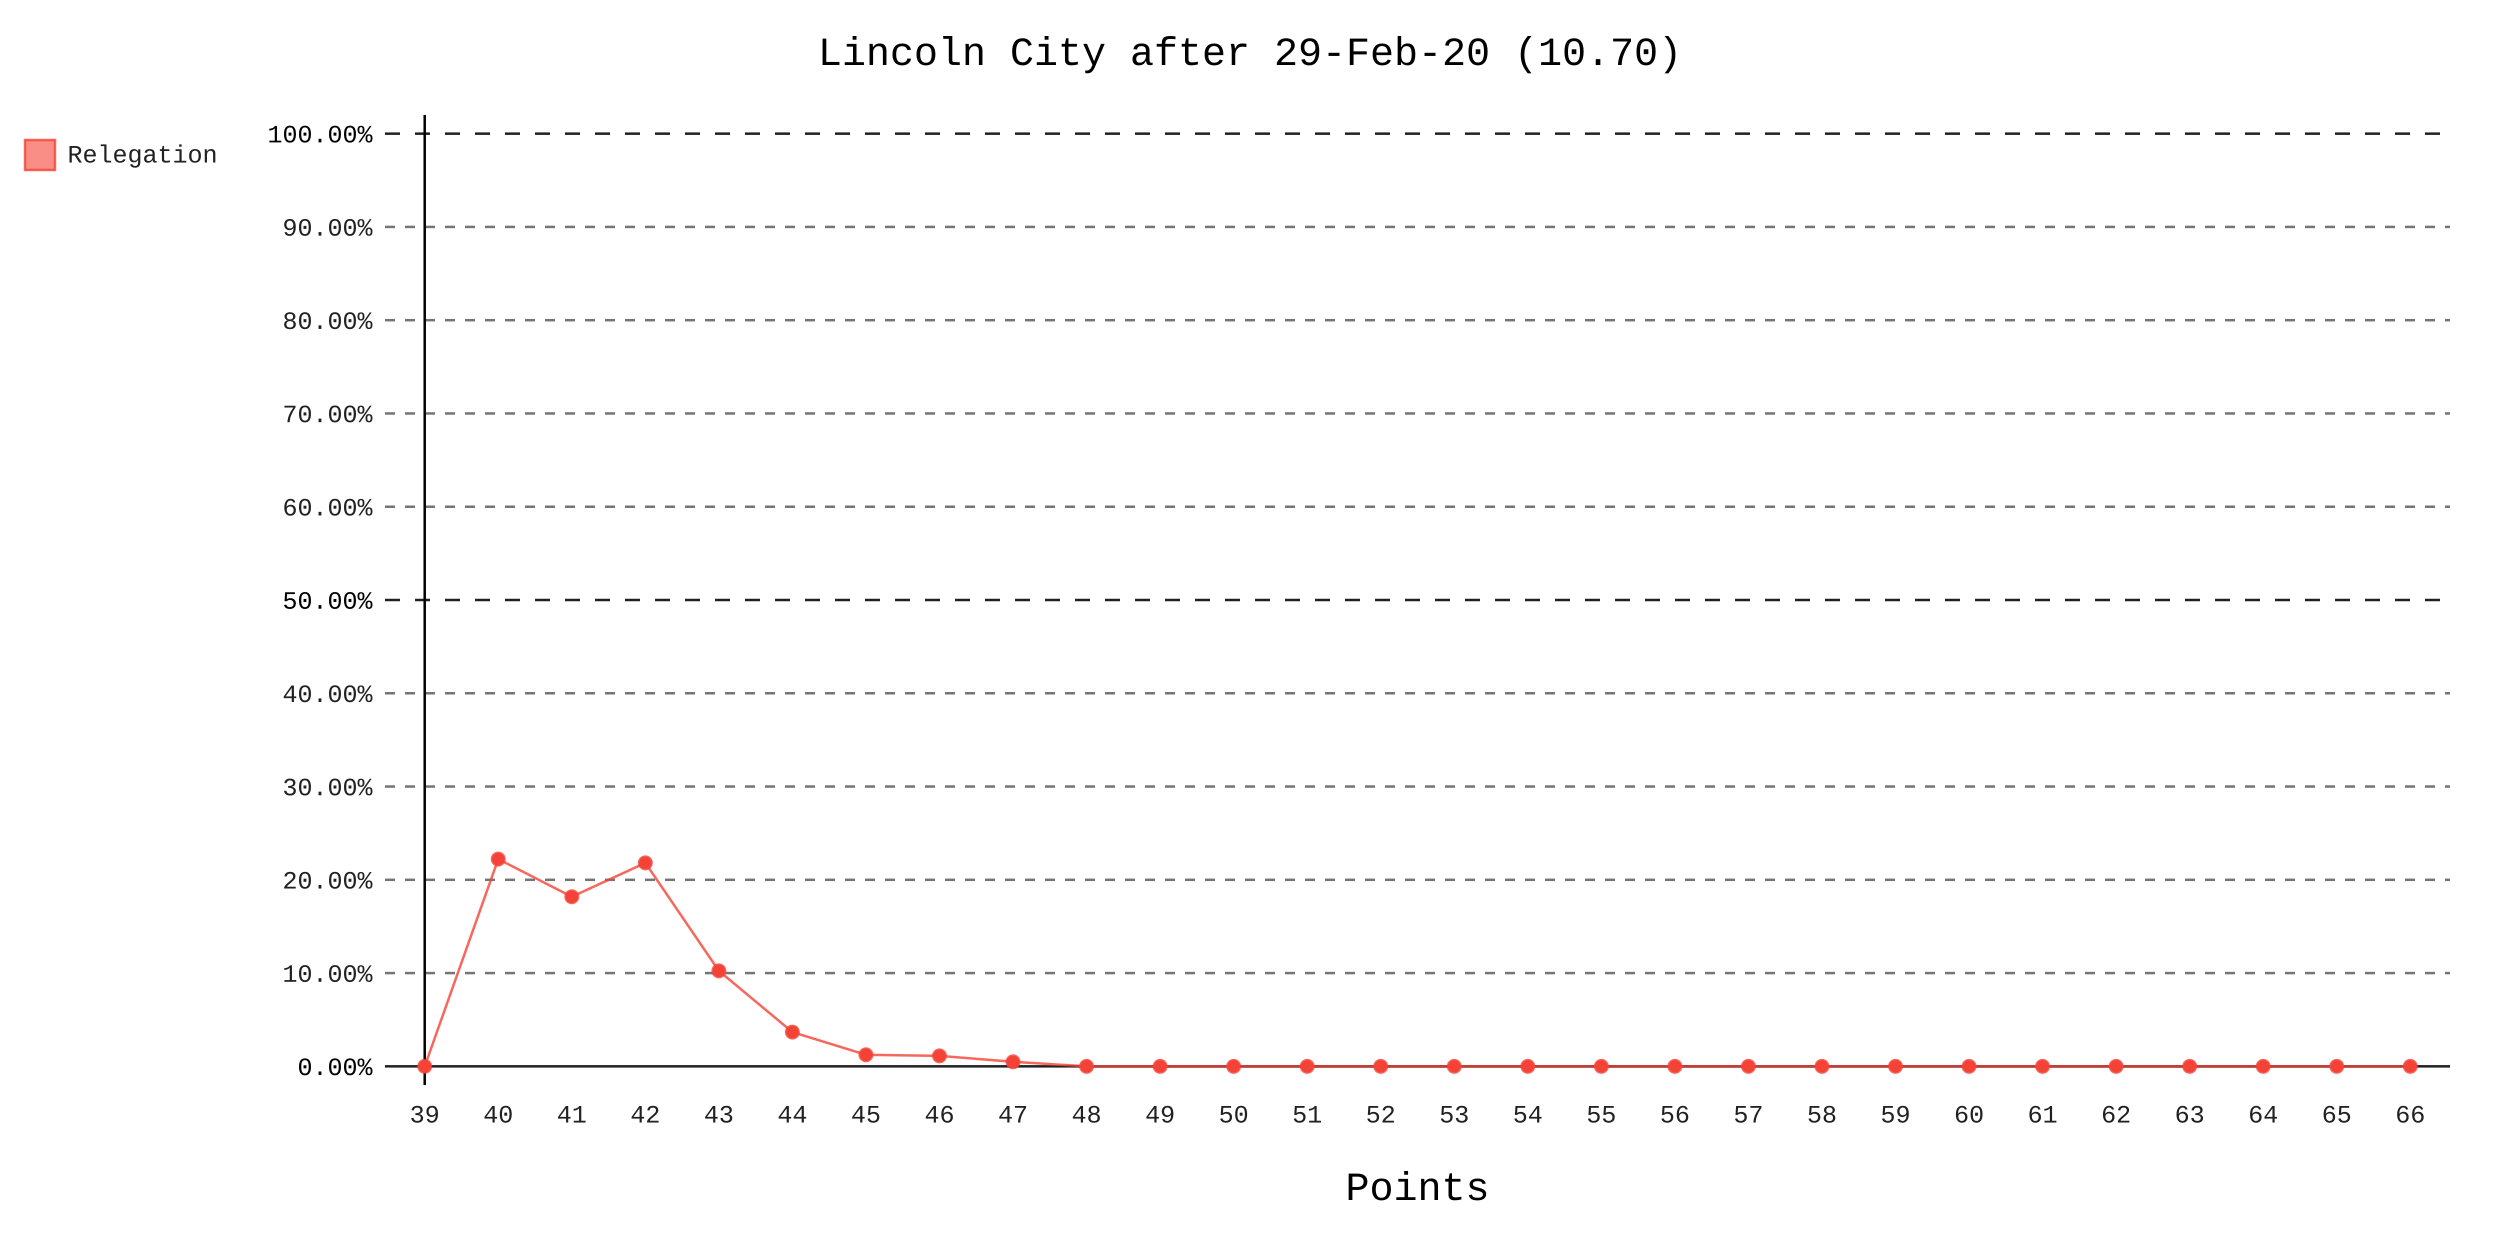
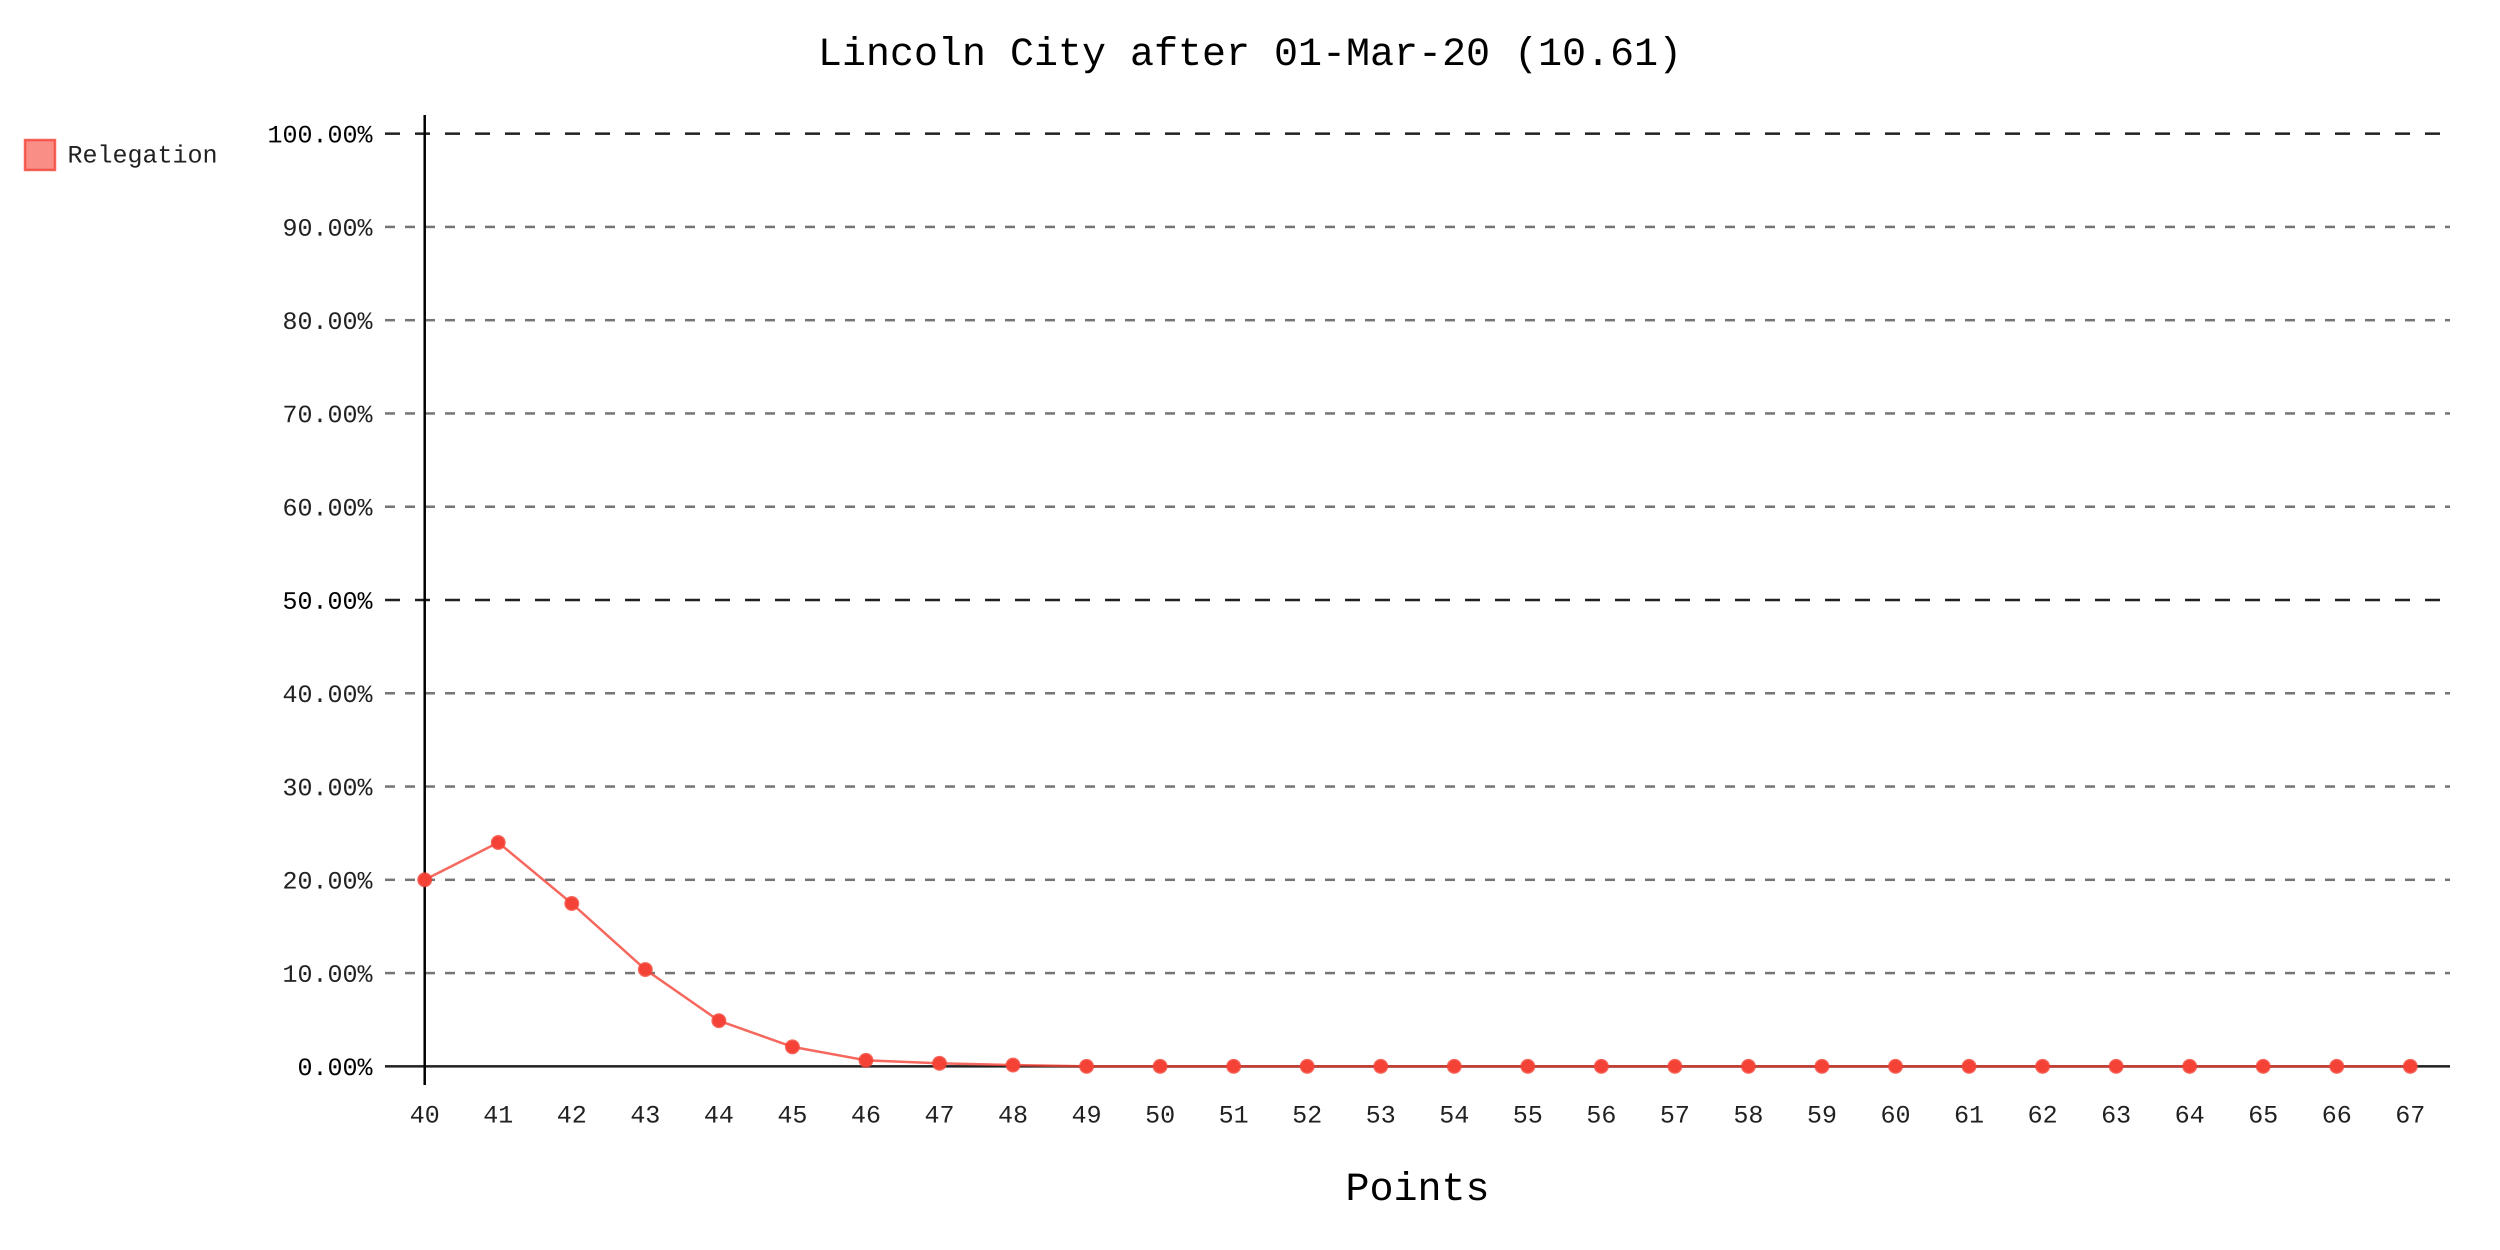
- <svg xmlns="http://www.w3.org/2000/svg" class="pygal-chart" id="chart-ed28b330-b6d5-4563-8c81-0e28d12157f9" viewBox="0 0 1000 500">
+ <svg xmlns="http://www.w3.org/2000/svg" class="pygal-chart" id="chart-3a2a726c-49b6-4d47-aa9b-24acd663bfa8" viewBox="0 0 1000 500">
  <defs>
-     <style type="text/css">#chart-ed28b330-b6d5-4563-8c81-0e28d12157f9{-webkit-user-select:none;-webkit-font-smoothing:antialiased;font-family:Consolas,"Liberation Mono",Menlo,Courier,monospace}#chart-ed28b330-b6d5-4563-8c81-0e28d12157f9 .title{font-family:Consolas,"Liberation Mono",Menlo,Courier,monospace;font-size:16px}#chart-ed28b330-b6d5-4563-8c81-0e28d12157f9 .legends .legend text{font-family:Consolas,"Liberation Mono",Menlo,Courier,monospace;font-size:10px}#chart-ed28b330-b6d5-4563-8c81-0e28d12157f9 .axis text{font-family:Consolas,"Liberation Mono",Menlo,Courier,monospace;font-size:10px}#chart-ed28b330-b6d5-4563-8c81-0e28d12157f9 .axis text.major{font-family:Consolas,"Liberation Mono",Menlo,Courier,monospace;font-size:10px}#chart-ed28b330-b6d5-4563-8c81-0e28d12157f9 .text-overlay text.value{font-family:Consolas,"Liberation Mono",Menlo,Courier,monospace;font-size:16px}#chart-ed28b330-b6d5-4563-8c81-0e28d12157f9 .text-overlay text.label{font-family:Consolas,"Liberation Mono",Menlo,Courier,monospace;font-size:10px}#chart-ed28b330-b6d5-4563-8c81-0e28d12157f9 .tooltip{font-family:Consolas,"Liberation Mono",Menlo,Courier,monospace;font-size:14px}#chart-ed28b330-b6d5-4563-8c81-0e28d12157f9 text.no_data{font-family:Consolas,"Liberation Mono",Menlo,Courier,monospace;font-size:64px}
- #chart-ed28b330-b6d5-4563-8c81-0e28d12157f9{background-color:transparent}#chart-ed28b330-b6d5-4563-8c81-0e28d12157f9 path,#chart-ed28b330-b6d5-4563-8c81-0e28d12157f9 line,#chart-ed28b330-b6d5-4563-8c81-0e28d12157f9 rect,#chart-ed28b330-b6d5-4563-8c81-0e28d12157f9 circle{-webkit-transition:400ms ease-in;-moz-transition:400ms ease-in;transition:400ms ease-in}#chart-ed28b330-b6d5-4563-8c81-0e28d12157f9 .graph &gt; .background{fill:transparent}#chart-ed28b330-b6d5-4563-8c81-0e28d12157f9 .plot &gt; .background{fill:transparent}#chart-ed28b330-b6d5-4563-8c81-0e28d12157f9 .graph{fill:rgba(0,0,0,.87)}#chart-ed28b330-b6d5-4563-8c81-0e28d12157f9 text.no_data{fill:rgba(0,0,0,1)}#chart-ed28b330-b6d5-4563-8c81-0e28d12157f9 .title{fill:rgba(0,0,0,1)}#chart-ed28b330-b6d5-4563-8c81-0e28d12157f9 .legends .legend text{fill:rgba(0,0,0,.87)}#chart-ed28b330-b6d5-4563-8c81-0e28d12157f9 .legends .legend:hover text{fill:rgba(0,0,0,1)}#chart-ed28b330-b6d5-4563-8c81-0e28d12157f9 .axis .line{stroke:rgba(0,0,0,1)}#chart-ed28b330-b6d5-4563-8c81-0e28d12157f9 .axis .guide.line{stroke:rgba(0,0,0,.54)}#chart-ed28b330-b6d5-4563-8c81-0e28d12157f9 .axis .major.line{stroke:rgba(0,0,0,.87)}#chart-ed28b330-b6d5-4563-8c81-0e28d12157f9 .axis text.major{fill:rgba(0,0,0,1)}#chart-ed28b330-b6d5-4563-8c81-0e28d12157f9 .axis.y .guides:hover .guide.line,#chart-ed28b330-b6d5-4563-8c81-0e28d12157f9 .line-graph .axis.x .guides:hover .guide.line,#chart-ed28b330-b6d5-4563-8c81-0e28d12157f9 .stackedline-graph .axis.x .guides:hover .guide.line,#chart-ed28b330-b6d5-4563-8c81-0e28d12157f9 .xy-graph .axis.x .guides:hover .guide.line{stroke:rgba(0,0,0,1)}#chart-ed28b330-b6d5-4563-8c81-0e28d12157f9 .axis .guides:hover text{fill:rgba(0,0,0,1)}#chart-ed28b330-b6d5-4563-8c81-0e28d12157f9 .reactive{fill-opacity:.6;stroke-opacity:.8}#chart-ed28b330-b6d5-4563-8c81-0e28d12157f9 .ci{stroke:rgba(0,0,0,.87)}#chart-ed28b330-b6d5-4563-8c81-0e28d12157f9 .reactive.active,#chart-ed28b330-b6d5-4563-8c81-0e28d12157f9 .active .reactive{fill-opacity:.9;stroke-opacity:.9;stroke-width:4}#chart-ed28b330-b6d5-4563-8c81-0e28d12157f9 .ci .reactive.active{stroke-width:1.5}#chart-ed28b330-b6d5-4563-8c81-0e28d12157f9 .series text{fill:rgba(0,0,0,1)}#chart-ed28b330-b6d5-4563-8c81-0e28d12157f9 .tooltip rect{fill:transparent;stroke:rgba(0,0,0,1);-webkit-transition:opacity 400ms ease-in;-moz-transition:opacity 400ms ease-in;transition:opacity 400ms ease-in}#chart-ed28b330-b6d5-4563-8c81-0e28d12157f9 .tooltip .label{fill:rgba(0,0,0,.87)}#chart-ed28b330-b6d5-4563-8c81-0e28d12157f9 .tooltip .label{fill:rgba(0,0,0,.87)}#chart-ed28b330-b6d5-4563-8c81-0e28d12157f9 .tooltip .legend{font-size:.8em;fill:rgba(0,0,0,.54)}#chart-ed28b330-b6d5-4563-8c81-0e28d12157f9 .tooltip .x_label{font-size:.6em;fill:rgba(0,0,0,1)}#chart-ed28b330-b6d5-4563-8c81-0e28d12157f9 .tooltip .xlink{font-size:.5em;text-decoration:underline}#chart-ed28b330-b6d5-4563-8c81-0e28d12157f9 .tooltip .value{font-size:1.5em}#chart-ed28b330-b6d5-4563-8c81-0e28d12157f9 .bound{font-size:.5em}#chart-ed28b330-b6d5-4563-8c81-0e28d12157f9 .max-value{font-size:.75em;fill:rgba(0,0,0,.54)}#chart-ed28b330-b6d5-4563-8c81-0e28d12157f9 .map-element{fill:transparent;stroke:rgba(0,0,0,.54) !important}#chart-ed28b330-b6d5-4563-8c81-0e28d12157f9 .map-element .reactive{fill-opacity:inherit;stroke-opacity:inherit}#chart-ed28b330-b6d5-4563-8c81-0e28d12157f9 .color-0,#chart-ed28b330-b6d5-4563-8c81-0e28d12157f9 .color-0 a:visited{stroke:#F44336;fill:#F44336}#chart-ed28b330-b6d5-4563-8c81-0e28d12157f9 .text-overlay .color-0 text{fill:black}
- #chart-ed28b330-b6d5-4563-8c81-0e28d12157f9 text.no_data{text-anchor:middle}#chart-ed28b330-b6d5-4563-8c81-0e28d12157f9 .guide.line{fill:none}#chart-ed28b330-b6d5-4563-8c81-0e28d12157f9 .centered{text-anchor:middle}#chart-ed28b330-b6d5-4563-8c81-0e28d12157f9 .title{text-anchor:middle}#chart-ed28b330-b6d5-4563-8c81-0e28d12157f9 .legends .legend text{fill-opacity:1}#chart-ed28b330-b6d5-4563-8c81-0e28d12157f9 .axis.x text{text-anchor:middle}#chart-ed28b330-b6d5-4563-8c81-0e28d12157f9 .axis.x:not(.web) text[transform]{text-anchor:start}#chart-ed28b330-b6d5-4563-8c81-0e28d12157f9 .axis.x:not(.web) text[transform].backwards{text-anchor:end}#chart-ed28b330-b6d5-4563-8c81-0e28d12157f9 .axis.y text{text-anchor:end}#chart-ed28b330-b6d5-4563-8c81-0e28d12157f9 .axis.y text[transform].backwards{text-anchor:start}#chart-ed28b330-b6d5-4563-8c81-0e28d12157f9 .axis.y2 text{text-anchor:start}#chart-ed28b330-b6d5-4563-8c81-0e28d12157f9 .axis.y2 text[transform].backwards{text-anchor:end}#chart-ed28b330-b6d5-4563-8c81-0e28d12157f9 .axis .guide.line{stroke-dasharray:4,4}#chart-ed28b330-b6d5-4563-8c81-0e28d12157f9 .axis .major.guide.line{stroke-dasharray:6,6}#chart-ed28b330-b6d5-4563-8c81-0e28d12157f9 .horizontal .axis.y .guide.line,#chart-ed28b330-b6d5-4563-8c81-0e28d12157f9 .horizontal .axis.y2 .guide.line,#chart-ed28b330-b6d5-4563-8c81-0e28d12157f9 .vertical .axis.x .guide.line{opacity:0}#chart-ed28b330-b6d5-4563-8c81-0e28d12157f9 .horizontal .axis.always_show .guide.line,#chart-ed28b330-b6d5-4563-8c81-0e28d12157f9 .vertical .axis.always_show .guide.line{opacity:1 !important}#chart-ed28b330-b6d5-4563-8c81-0e28d12157f9 .axis.y .guides:hover .guide.line,#chart-ed28b330-b6d5-4563-8c81-0e28d12157f9 .axis.y2 .guides:hover .guide.line,#chart-ed28b330-b6d5-4563-8c81-0e28d12157f9 .axis.x .guides:hover .guide.line{opacity:1}#chart-ed28b330-b6d5-4563-8c81-0e28d12157f9 .axis .guides:hover text{opacity:1}#chart-ed28b330-b6d5-4563-8c81-0e28d12157f9 .nofill{fill:none}#chart-ed28b330-b6d5-4563-8c81-0e28d12157f9 .subtle-fill{fill-opacity:.2}#chart-ed28b330-b6d5-4563-8c81-0e28d12157f9 .dot{stroke-width:1px;fill-opacity:1}#chart-ed28b330-b6d5-4563-8c81-0e28d12157f9 .dot.active{stroke-width:5px}#chart-ed28b330-b6d5-4563-8c81-0e28d12157f9 .dot.negative{fill:transparent}#chart-ed28b330-b6d5-4563-8c81-0e28d12157f9 text,#chart-ed28b330-b6d5-4563-8c81-0e28d12157f9 tspan{stroke:none !important}#chart-ed28b330-b6d5-4563-8c81-0e28d12157f9 .series text.active{opacity:1}#chart-ed28b330-b6d5-4563-8c81-0e28d12157f9 .tooltip rect{fill-opacity:.95;stroke-width:.5}#chart-ed28b330-b6d5-4563-8c81-0e28d12157f9 .tooltip text{fill-opacity:1}#chart-ed28b330-b6d5-4563-8c81-0e28d12157f9 .showable{visibility:hidden}#chart-ed28b330-b6d5-4563-8c81-0e28d12157f9 .showable.shown{visibility:visible}#chart-ed28b330-b6d5-4563-8c81-0e28d12157f9 .gauge-background{fill:rgba(229,229,229,1);stroke:none}#chart-ed28b330-b6d5-4563-8c81-0e28d12157f9 .bg-lines{stroke:transparent;stroke-width:2px}</style>
+     <style type="text/css">#chart-3a2a726c-49b6-4d47-aa9b-24acd663bfa8{-webkit-user-select:none;-webkit-font-smoothing:antialiased;font-family:Consolas,"Liberation Mono",Menlo,Courier,monospace}#chart-3a2a726c-49b6-4d47-aa9b-24acd663bfa8 .title{font-family:Consolas,"Liberation Mono",Menlo,Courier,monospace;font-size:16px}#chart-3a2a726c-49b6-4d47-aa9b-24acd663bfa8 .legends .legend text{font-family:Consolas,"Liberation Mono",Menlo,Courier,monospace;font-size:10px}#chart-3a2a726c-49b6-4d47-aa9b-24acd663bfa8 .axis text{font-family:Consolas,"Liberation Mono",Menlo,Courier,monospace;font-size:10px}#chart-3a2a726c-49b6-4d47-aa9b-24acd663bfa8 .axis text.major{font-family:Consolas,"Liberation Mono",Menlo,Courier,monospace;font-size:10px}#chart-3a2a726c-49b6-4d47-aa9b-24acd663bfa8 .text-overlay text.value{font-family:Consolas,"Liberation Mono",Menlo,Courier,monospace;font-size:16px}#chart-3a2a726c-49b6-4d47-aa9b-24acd663bfa8 .text-overlay text.label{font-family:Consolas,"Liberation Mono",Menlo,Courier,monospace;font-size:10px}#chart-3a2a726c-49b6-4d47-aa9b-24acd663bfa8 .tooltip{font-family:Consolas,"Liberation Mono",Menlo,Courier,monospace;font-size:14px}#chart-3a2a726c-49b6-4d47-aa9b-24acd663bfa8 text.no_data{font-family:Consolas,"Liberation Mono",Menlo,Courier,monospace;font-size:64px}
+ #chart-3a2a726c-49b6-4d47-aa9b-24acd663bfa8{background-color:transparent}#chart-3a2a726c-49b6-4d47-aa9b-24acd663bfa8 path,#chart-3a2a726c-49b6-4d47-aa9b-24acd663bfa8 line,#chart-3a2a726c-49b6-4d47-aa9b-24acd663bfa8 rect,#chart-3a2a726c-49b6-4d47-aa9b-24acd663bfa8 circle{-webkit-transition:400ms ease-in;-moz-transition:400ms ease-in;transition:400ms ease-in}#chart-3a2a726c-49b6-4d47-aa9b-24acd663bfa8 .graph &gt; .background{fill:transparent}#chart-3a2a726c-49b6-4d47-aa9b-24acd663bfa8 .plot &gt; .background{fill:transparent}#chart-3a2a726c-49b6-4d47-aa9b-24acd663bfa8 .graph{fill:rgba(0,0,0,.87)}#chart-3a2a726c-49b6-4d47-aa9b-24acd663bfa8 text.no_data{fill:rgba(0,0,0,1)}#chart-3a2a726c-49b6-4d47-aa9b-24acd663bfa8 .title{fill:rgba(0,0,0,1)}#chart-3a2a726c-49b6-4d47-aa9b-24acd663bfa8 .legends .legend text{fill:rgba(0,0,0,.87)}#chart-3a2a726c-49b6-4d47-aa9b-24acd663bfa8 .legends .legend:hover text{fill:rgba(0,0,0,1)}#chart-3a2a726c-49b6-4d47-aa9b-24acd663bfa8 .axis .line{stroke:rgba(0,0,0,1)}#chart-3a2a726c-49b6-4d47-aa9b-24acd663bfa8 .axis .guide.line{stroke:rgba(0,0,0,.54)}#chart-3a2a726c-49b6-4d47-aa9b-24acd663bfa8 .axis .major.line{stroke:rgba(0,0,0,.87)}#chart-3a2a726c-49b6-4d47-aa9b-24acd663bfa8 .axis text.major{fill:rgba(0,0,0,1)}#chart-3a2a726c-49b6-4d47-aa9b-24acd663bfa8 .axis.y .guides:hover .guide.line,#chart-3a2a726c-49b6-4d47-aa9b-24acd663bfa8 .line-graph .axis.x .guides:hover .guide.line,#chart-3a2a726c-49b6-4d47-aa9b-24acd663bfa8 .stackedline-graph .axis.x .guides:hover .guide.line,#chart-3a2a726c-49b6-4d47-aa9b-24acd663bfa8 .xy-graph .axis.x .guides:hover .guide.line{stroke:rgba(0,0,0,1)}#chart-3a2a726c-49b6-4d47-aa9b-24acd663bfa8 .axis .guides:hover text{fill:rgba(0,0,0,1)}#chart-3a2a726c-49b6-4d47-aa9b-24acd663bfa8 .reactive{fill-opacity:.6;stroke-opacity:.8}#chart-3a2a726c-49b6-4d47-aa9b-24acd663bfa8 .ci{stroke:rgba(0,0,0,.87)}#chart-3a2a726c-49b6-4d47-aa9b-24acd663bfa8 .reactive.active,#chart-3a2a726c-49b6-4d47-aa9b-24acd663bfa8 .active .reactive{fill-opacity:.9;stroke-opacity:.9;stroke-width:4}#chart-3a2a726c-49b6-4d47-aa9b-24acd663bfa8 .ci .reactive.active{stroke-width:1.5}#chart-3a2a726c-49b6-4d47-aa9b-24acd663bfa8 .series text{fill:rgba(0,0,0,1)}#chart-3a2a726c-49b6-4d47-aa9b-24acd663bfa8 .tooltip rect{fill:transparent;stroke:rgba(0,0,0,1);-webkit-transition:opacity 400ms ease-in;-moz-transition:opacity 400ms ease-in;transition:opacity 400ms ease-in}#chart-3a2a726c-49b6-4d47-aa9b-24acd663bfa8 .tooltip .label{fill:rgba(0,0,0,.87)}#chart-3a2a726c-49b6-4d47-aa9b-24acd663bfa8 .tooltip .label{fill:rgba(0,0,0,.87)}#chart-3a2a726c-49b6-4d47-aa9b-24acd663bfa8 .tooltip .legend{font-size:.8em;fill:rgba(0,0,0,.54)}#chart-3a2a726c-49b6-4d47-aa9b-24acd663bfa8 .tooltip .x_label{font-size:.6em;fill:rgba(0,0,0,1)}#chart-3a2a726c-49b6-4d47-aa9b-24acd663bfa8 .tooltip .xlink{font-size:.5em;text-decoration:underline}#chart-3a2a726c-49b6-4d47-aa9b-24acd663bfa8 .tooltip .value{font-size:1.5em}#chart-3a2a726c-49b6-4d47-aa9b-24acd663bfa8 .bound{font-size:.5em}#chart-3a2a726c-49b6-4d47-aa9b-24acd663bfa8 .max-value{font-size:.75em;fill:rgba(0,0,0,.54)}#chart-3a2a726c-49b6-4d47-aa9b-24acd663bfa8 .map-element{fill:transparent;stroke:rgba(0,0,0,.54) !important}#chart-3a2a726c-49b6-4d47-aa9b-24acd663bfa8 .map-element .reactive{fill-opacity:inherit;stroke-opacity:inherit}#chart-3a2a726c-49b6-4d47-aa9b-24acd663bfa8 .color-0,#chart-3a2a726c-49b6-4d47-aa9b-24acd663bfa8 .color-0 a:visited{stroke:#F44336;fill:#F44336}#chart-3a2a726c-49b6-4d47-aa9b-24acd663bfa8 .text-overlay .color-0 text{fill:black}
+ #chart-3a2a726c-49b6-4d47-aa9b-24acd663bfa8 text.no_data{text-anchor:middle}#chart-3a2a726c-49b6-4d47-aa9b-24acd663bfa8 .guide.line{fill:none}#chart-3a2a726c-49b6-4d47-aa9b-24acd663bfa8 .centered{text-anchor:middle}#chart-3a2a726c-49b6-4d47-aa9b-24acd663bfa8 .title{text-anchor:middle}#chart-3a2a726c-49b6-4d47-aa9b-24acd663bfa8 .legends .legend text{fill-opacity:1}#chart-3a2a726c-49b6-4d47-aa9b-24acd663bfa8 .axis.x text{text-anchor:middle}#chart-3a2a726c-49b6-4d47-aa9b-24acd663bfa8 .axis.x:not(.web) text[transform]{text-anchor:start}#chart-3a2a726c-49b6-4d47-aa9b-24acd663bfa8 .axis.x:not(.web) text[transform].backwards{text-anchor:end}#chart-3a2a726c-49b6-4d47-aa9b-24acd663bfa8 .axis.y text{text-anchor:end}#chart-3a2a726c-49b6-4d47-aa9b-24acd663bfa8 .axis.y text[transform].backwards{text-anchor:start}#chart-3a2a726c-49b6-4d47-aa9b-24acd663bfa8 .axis.y2 text{text-anchor:start}#chart-3a2a726c-49b6-4d47-aa9b-24acd663bfa8 .axis.y2 text[transform].backwards{text-anchor:end}#chart-3a2a726c-49b6-4d47-aa9b-24acd663bfa8 .axis .guide.line{stroke-dasharray:4,4}#chart-3a2a726c-49b6-4d47-aa9b-24acd663bfa8 .axis .major.guide.line{stroke-dasharray:6,6}#chart-3a2a726c-49b6-4d47-aa9b-24acd663bfa8 .horizontal .axis.y .guide.line,#chart-3a2a726c-49b6-4d47-aa9b-24acd663bfa8 .horizontal .axis.y2 .guide.line,#chart-3a2a726c-49b6-4d47-aa9b-24acd663bfa8 .vertical .axis.x .guide.line{opacity:0}#chart-3a2a726c-49b6-4d47-aa9b-24acd663bfa8 .horizontal .axis.always_show .guide.line,#chart-3a2a726c-49b6-4d47-aa9b-24acd663bfa8 .vertical .axis.always_show .guide.line{opacity:1 !important}#chart-3a2a726c-49b6-4d47-aa9b-24acd663bfa8 .axis.y .guides:hover .guide.line,#chart-3a2a726c-49b6-4d47-aa9b-24acd663bfa8 .axis.y2 .guides:hover .guide.line,#chart-3a2a726c-49b6-4d47-aa9b-24acd663bfa8 .axis.x .guides:hover .guide.line{opacity:1}#chart-3a2a726c-49b6-4d47-aa9b-24acd663bfa8 .axis .guides:hover text{opacity:1}#chart-3a2a726c-49b6-4d47-aa9b-24acd663bfa8 .nofill{fill:none}#chart-3a2a726c-49b6-4d47-aa9b-24acd663bfa8 .subtle-fill{fill-opacity:.2}#chart-3a2a726c-49b6-4d47-aa9b-24acd663bfa8 .dot{stroke-width:1px;fill-opacity:1}#chart-3a2a726c-49b6-4d47-aa9b-24acd663bfa8 .dot.active{stroke-width:5px}#chart-3a2a726c-49b6-4d47-aa9b-24acd663bfa8 .dot.negative{fill:transparent}#chart-3a2a726c-49b6-4d47-aa9b-24acd663bfa8 text,#chart-3a2a726c-49b6-4d47-aa9b-24acd663bfa8 tspan{stroke:none !important}#chart-3a2a726c-49b6-4d47-aa9b-24acd663bfa8 .series text.active{opacity:1}#chart-3a2a726c-49b6-4d47-aa9b-24acd663bfa8 .tooltip rect{fill-opacity:.95;stroke-width:.5}#chart-3a2a726c-49b6-4d47-aa9b-24acd663bfa8 .tooltip text{fill-opacity:1}#chart-3a2a726c-49b6-4d47-aa9b-24acd663bfa8 .showable{visibility:hidden}#chart-3a2a726c-49b6-4d47-aa9b-24acd663bfa8 .showable.shown{visibility:visible}#chart-3a2a726c-49b6-4d47-aa9b-24acd663bfa8 .gauge-background{fill:rgba(229,229,229,1);stroke:none}#chart-3a2a726c-49b6-4d47-aa9b-24acd663bfa8 .bg-lines{stroke:transparent;stroke-width:2px}</style>
  </defs>
  <g class="graph line-graph vertical">
    <rect class="background" height="500" width="1000" x="0" y="0" />
    <g class="plot" transform="translate(154, 46)">
      <rect class="background" height="388" width="826.0" x="0" y="0" />
      <g class="axis y always_show">
        <g class="guides">
          <path class="major line" d="M0 380.538 h826" />
          <text class="major" x="-5" y="384.038">0.00%</text>
        </g>
        <g class="guides">
          <path class="guide line" d="M0 343.231 h826" />
          <text class="" x="-5" y="346.731">10.00%</text>
        </g>
        <g class="guides">
          <path class="guide line" d="M0 305.923 h826" />
          <text class="" x="-5" y="309.423">20.00%</text>
        </g>
        <g class="guides">
          <path class="guide line" d="M0 268.615 h826" />
          <text class="" x="-5" y="272.115">30.00%</text>
        </g>
        <g class="guides">
          <path class="guide line" d="M0 231.308 h826" />
          <text class="" x="-5" y="234.808">40.00%</text>
        </g>
        <g class="guides">
          <path class="major guide line" d="M0 194 h826" />
          <text class="major" x="-5" y="197.5">50.00%</text>
        </g>
        <g class="guides">
          <path class="guide line" d="M0 156.692 h826" />
          <text class="" x="-5" y="160.192">60.00%</text>
        </g>
        <g class="guides">
          <path class="guide line" d="M0 119.385 h826" />
          <text class="" x="-5" y="122.885">70.00%</text>
        </g>
        <g class="guides">
          <path class="guide line" d="M0 82.077 h826" />
          <text class="" x="-5" y="85.577">80.00%</text>
        </g>
        <g class="guides">
          <path class="guide line" d="M0 44.769 h826" />
          <text class="" x="-5" y="48.269">90.00%</text>
        </g>
        <g class="guides">
          <path class="major guide line" d="M0 7.462 h826" />
          <text class="major" x="-5" y="10.962">100.00%</text>
        </g>
      </g>
      <g class="axis x">
        <g class="guides">
          <path class="line" d="M15.885 0 v388" />
-           <text class="" x="15.885" y="403.0">39</text>
+           <text class="" x="15.885" y="403.0">40</text>
        </g>
        <g class="guides">
          <path class="guide line" d="M45.301 0 v388" />
-           <text class="" x="45.301" y="403.0">40</text>
+           <text class="" x="45.301" y="403.0">41</text>
        </g>
        <g class="guides">
          <path class="guide line" d="M74.717 0 v388" />
-           <text class="" x="74.717" y="403.0">41</text>
+           <text class="" x="74.717" y="403.0">42</text>
        </g>
        <g class="guides">
          <path class="guide line" d="M104.132 0 v388" />
-           <text class="" x="104.132" y="403.0">42</text>
+           <text class="" x="104.132" y="403.0">43</text>
        </g>
        <g class="guides">
          <path class="guide line" d="M133.548 0 v388" />
-           <text class="" x="133.548" y="403.0">43</text>
+           <text class="" x="133.548" y="403.0">44</text>
        </g>
        <g class="guides">
          <path class="guide line" d="M162.964 0 v388" />
-           <text class="" x="162.964" y="403.0">44</text>
+           <text class="" x="162.964" y="403.0">45</text>
        </g>
        <g class="guides">
          <path class="guide line" d="M192.38 0 v388" />
-           <text class="" x="192.38" y="403.0">45</text>
+           <text class="" x="192.38" y="403.0">46</text>
        </g>
        <g class="guides">
          <path class="guide line" d="M221.796 0 v388" />
-           <text class="" x="221.796" y="403.0">46</text>
+           <text class="" x="221.796" y="403.0">47</text>
        </g>
        <g class="guides">
          <path class="guide line" d="M251.212 0 v388" />
-           <text class="" x="251.212" y="403.0">47</text>
+           <text class="" x="251.212" y="403.0">48</text>
        </g>
        <g class="guides">
          <path class="guide line" d="M280.628 0 v388" />
-           <text class="" x="280.628" y="403.0">48</text>
+           <text class="" x="280.628" y="403.0">49</text>
        </g>
        <g class="guides">
          <path class="guide line" d="M310.044 0 v388" />
-           <text class="" x="310.044" y="403.0">49</text>
+           <text class="" x="310.044" y="403.0">50</text>
        </g>
        <g class="guides">
          <path class="guide line" d="M339.46 0 v388" />
-           <text class="" x="339.46" y="403.0">50</text>
+           <text class="" x="339.46" y="403.0">51</text>
        </g>
        <g class="guides">
          <path class="guide line" d="M368.876 0 v388" />
-           <text class="" x="368.876" y="403.0">51</text>
+           <text class="" x="368.876" y="403.0">52</text>
        </g>
        <g class="guides">
          <path class="guide line" d="M398.292 0 v388" />
-           <text class="" x="398.292" y="403.0">52</text>
+           <text class="" x="398.292" y="403.0">53</text>
        </g>
        <g class="guides">
          <path class="guide line" d="M427.708 0 v388" />
-           <text class="" x="427.708" y="403.0">53</text>
+           <text class="" x="427.708" y="403.0">54</text>
        </g>
        <g class="guides">
          <path class="guide line" d="M457.124 0 v388" />
-           <text class="" x="457.124" y="403.0">54</text>
+           <text class="" x="457.124" y="403.0">55</text>
        </g>
        <g class="guides">
          <path class="guide line" d="M486.54 0 v388" />
-           <text class="" x="486.54" y="403.0">55</text>
+           <text class="" x="486.54" y="403.0">56</text>
        </g>
        <g class="guides">
          <path class="guide line" d="M515.956 0 v388" />
-           <text class="" x="515.956" y="403.0">56</text>
+           <text class="" x="515.956" y="403.0">57</text>
        </g>
        <g class="guides">
          <path class="guide line" d="M545.372 0 v388" />
-           <text class="" x="545.372" y="403.0">57</text>
+           <text class="" x="545.372" y="403.0">58</text>
        </g>
        <g class="guides">
          <path class="guide line" d="M574.788 0 v388" />
-           <text class="" x="574.788" y="403.0">58</text>
+           <text class="" x="574.788" y="403.0">59</text>
        </g>
        <g class="guides">
          <path class="guide line" d="M604.204 0 v388" />
-           <text class="" x="604.204" y="403.0">59</text>
+           <text class="" x="604.204" y="403.0">60</text>
        </g>
        <g class="guides">
          <path class="guide line" d="M633.62 0 v388" />
-           <text class="" x="633.62" y="403.0">60</text>
+           <text class="" x="633.62" y="403.0">61</text>
        </g>
        <g class="guides">
          <path class="guide line" d="M663.036 0 v388" />
-           <text class="" x="663.036" y="403.0">61</text>
+           <text class="" x="663.036" y="403.0">62</text>
        </g>
        <g class="guides">
          <path class="guide line" d="M692.452 0 v388" />
-           <text class="" x="692.452" y="403.0">62</text>
+           <text class="" x="692.452" y="403.0">63</text>
        </g>
        <g class="guides">
          <path class="guide line" d="M721.868 0 v388" />
-           <text class="" x="721.868" y="403.0">63</text>
+           <text class="" x="721.868" y="403.0">64</text>
        </g>
        <g class="guides">
          <path class="guide line" d="M751.283 0 v388" />
-           <text class="" x="751.283" y="403.0">64</text>
+           <text class="" x="751.283" y="403.0">65</text>
        </g>
        <g class="guides">
          <path class="guide line" d="M780.699 0 v388" />
-           <text class="" x="780.699" y="403.0">65</text>
+           <text class="" x="780.699" y="403.0">66</text>
        </g>
        <g class="guides">
          <path class="guide line" d="M810.115 0 v388" />
-           <text class="" x="810.115" y="403.0">66</text>
+           <text class="" x="810.115" y="403.0">67</text>
        </g>
      </g>
      <g class="series serie-0 color-0">
-         <path class="line reactive nofill" d="M15.885 380.538 L45.301 297.632 74.717 312.706 104.132 299.14 133.548 342.349 162.964 366.848 192.38 375.918 221.796 376.347 251.212 378.727 280.628 380.538 310.044 380.538 339.46 380.538 368.876 380.538 398.292 380.538 427.708 380.538 457.124 380.538 486.54 380.538 515.956 380.538 545.372 380.538 574.788 380.538 604.204 380.538 633.62 380.538 663.036 380.538 692.452 380.538 721.868 380.538 751.283 380.538 780.699 380.538 810.115 380.538" />
+         <path class="line reactive nofill" d="M15.885 305.923 L45.301 291 74.717 315.398 104.132 341.823 133.548 362.29 162.964 372.743 192.38 378.132 221.796 379.327 251.212 380.021 280.628 380.538 310.044 380.538 339.46 380.538 368.876 380.538 398.292 380.538 427.708 380.538 457.124 380.538 486.54 380.538 515.956 380.538 545.372 380.538 574.788 380.538 604.204 380.538 633.62 380.538 663.036 380.538 692.452 380.538 721.868 380.538 751.283 380.538 780.699 380.538 810.115 380.538" />
      </g>
    </g>
    <g class="titles">
-       <text class="title plot_title" x="500.0" y="26">Lincoln City after 29-Feb-20 (10.70)</text>
+       <text class="title plot_title" x="500.0" y="26">Lincoln City after 01-Mar-20 (10.61)</text>
      <text class="title" x="567.0" y="480">Points</text>
    </g>
    <g class="plot overlay" transform="translate(154, 46)">
      <g class="series serie-0 color-0">
        <g class="dots">
-           <circle class="dot reactive tooltip-trigger" cx="15.885" cy="380.538" r="2.5" />
-         </g>
-         <g class="dots">
-           <circle class="dot reactive tooltip-trigger" cx="45.301" cy="297.632" r="2.5" />
-         </g>
-         <g class="dots">
-           <circle class="dot reactive tooltip-trigger" cx="74.717" cy="312.706" r="2.5" />
-         </g>
-         <g class="dots">
-           <circle class="dot reactive tooltip-trigger" cx="104.132" cy="299.14" r="2.5" />
-         </g>
-         <g class="dots">
-           <circle class="dot reactive tooltip-trigger" cx="133.548" cy="342.349" r="2.5" />
-         </g>
-         <g class="dots">
-           <circle class="dot reactive tooltip-trigger" cx="162.964" cy="366.848" r="2.5" />
-         </g>
-         <g class="dots">
-           <circle class="dot reactive tooltip-trigger" cx="192.38" cy="375.918" r="2.5" />
-         </g>
-         <g class="dots">
-           <circle class="dot reactive tooltip-trigger" cx="221.796" cy="376.347" r="2.5" />
-         </g>
-         <g class="dots">
-           <circle class="dot reactive tooltip-trigger" cx="251.212" cy="378.727" r="2.5" />
+           <circle class="dot reactive tooltip-trigger" cx="15.885" cy="305.923" r="2.5" />
+         </g>
+         <g class="dots">
+           <circle class="dot reactive tooltip-trigger" cx="45.301" cy="291.0" r="2.5" />
+         </g>
+         <g class="dots">
+           <circle class="dot reactive tooltip-trigger" cx="74.717" cy="315.398" r="2.5" />
+         </g>
+         <g class="dots">
+           <circle class="dot reactive tooltip-trigger" cx="104.132" cy="341.823" r="2.5" />
+         </g>
+         <g class="dots">
+           <circle class="dot reactive tooltip-trigger" cx="133.548" cy="362.29" r="2.5" />
+         </g>
+         <g class="dots">
+           <circle class="dot reactive tooltip-trigger" cx="162.964" cy="372.743" r="2.5" />
+         </g>
+         <g class="dots">
+           <circle class="dot reactive tooltip-trigger" cx="192.38" cy="378.132" r="2.5" />
+         </g>
+         <g class="dots">
+           <circle class="dot reactive tooltip-trigger" cx="221.796" cy="379.327" r="2.5" />
+         </g>
+         <g class="dots">
+           <circle class="dot reactive tooltip-trigger" cx="251.212" cy="380.021" r="2.5" />
        </g>
        <g class="dots">
          <circle class="dot reactive tooltip-trigger" cx="280.628" cy="380.538" r="2.5" />
        </g>
        <g class="dots">
          <circle class="dot reactive tooltip-trigger" cx="310.044" cy="380.538" r="2.5" />
        </g>
        <g class="dots">
          <circle class="dot reactive tooltip-trigger" cx="339.46" cy="380.538" r="2.5" />
        </g>
        <g class="dots">
          <circle class="dot reactive tooltip-trigger" cx="368.876" cy="380.538" r="2.5" />
        </g>
        <g class="dots">
          <circle class="dot reactive tooltip-trigger" cx="398.292" cy="380.538" r="2.5" />
        </g>
        <g class="dots">
          <circle class="dot reactive tooltip-trigger" cx="427.708" cy="380.538" r="2.5" />
        </g>
        <g class="dots">
          <circle class="dot reactive tooltip-trigger" cx="457.124" cy="380.538" r="2.5" />
        </g>
        <g class="dots">
          <circle class="dot reactive tooltip-trigger" cx="486.54" cy="380.538" r="2.5" />
        </g>
        <g class="dots">
          <circle class="dot reactive tooltip-trigger" cx="515.956" cy="380.538" r="2.5" />
        </g>
        <g class="dots">
          <circle class="dot reactive tooltip-trigger" cx="545.372" cy="380.538" r="2.5" />
        </g>
        <g class="dots">
          <circle class="dot reactive tooltip-trigger" cx="574.788" cy="380.538" r="2.5" />
        </g>
        <g class="dots">
          <circle class="dot reactive tooltip-trigger" cx="604.204" cy="380.538" r="2.5" />
        </g>
        <g class="dots">
          <circle class="dot reactive tooltip-trigger" cx="633.62" cy="380.538" r="2.5" />
        </g>
        <g class="dots">
          <circle class="dot reactive tooltip-trigger" cx="663.036" cy="380.538" r="2.5" />
        </g>
        <g class="dots">
          <circle class="dot reactive tooltip-trigger" cx="692.452" cy="380.538" r="2.5" />
        </g>
        <g class="dots">
          <circle class="dot reactive tooltip-trigger" cx="721.868" cy="380.538" r="2.5" />
        </g>
        <g class="dots">
          <circle class="dot reactive tooltip-trigger" cx="751.283" cy="380.538" r="2.5" />
        </g>
        <g class="dots">
          <circle class="dot reactive tooltip-trigger" cx="780.699" cy="380.538" r="2.5" />
        </g>
        <g class="dots">
          <circle class="dot reactive tooltip-trigger" cx="810.115" cy="380.538" r="2.5" />
        </g>
      </g>
    </g>
    <g class="plot text-overlay" transform="translate(154, 46)">
      <g class="series serie-0 color-0" />
    </g>
    <g class="plot tooltip-overlay" transform="translate(154, 46)">
      <g class="tooltip" style="opacity: 0" transform="translate(0 0)">
        <rect class="tooltip-box" height="0" rx="0" ry="0" width="0" />
        <g class="text" />
      </g>
    </g>
    <g class="legends" transform="translate(10, 56)">
      <g class="legend reactive activate-serie" id="activate-serie-0">
        <rect class="color-0 reactive" height="12" width="12" x="0.0" y="0.0" />
        <text x="17.0" y="9.0">Relegation</text>
      </g>
    </g>
    <g class="legends" transform="translate(990, 56)" />
  </g>
</svg>
